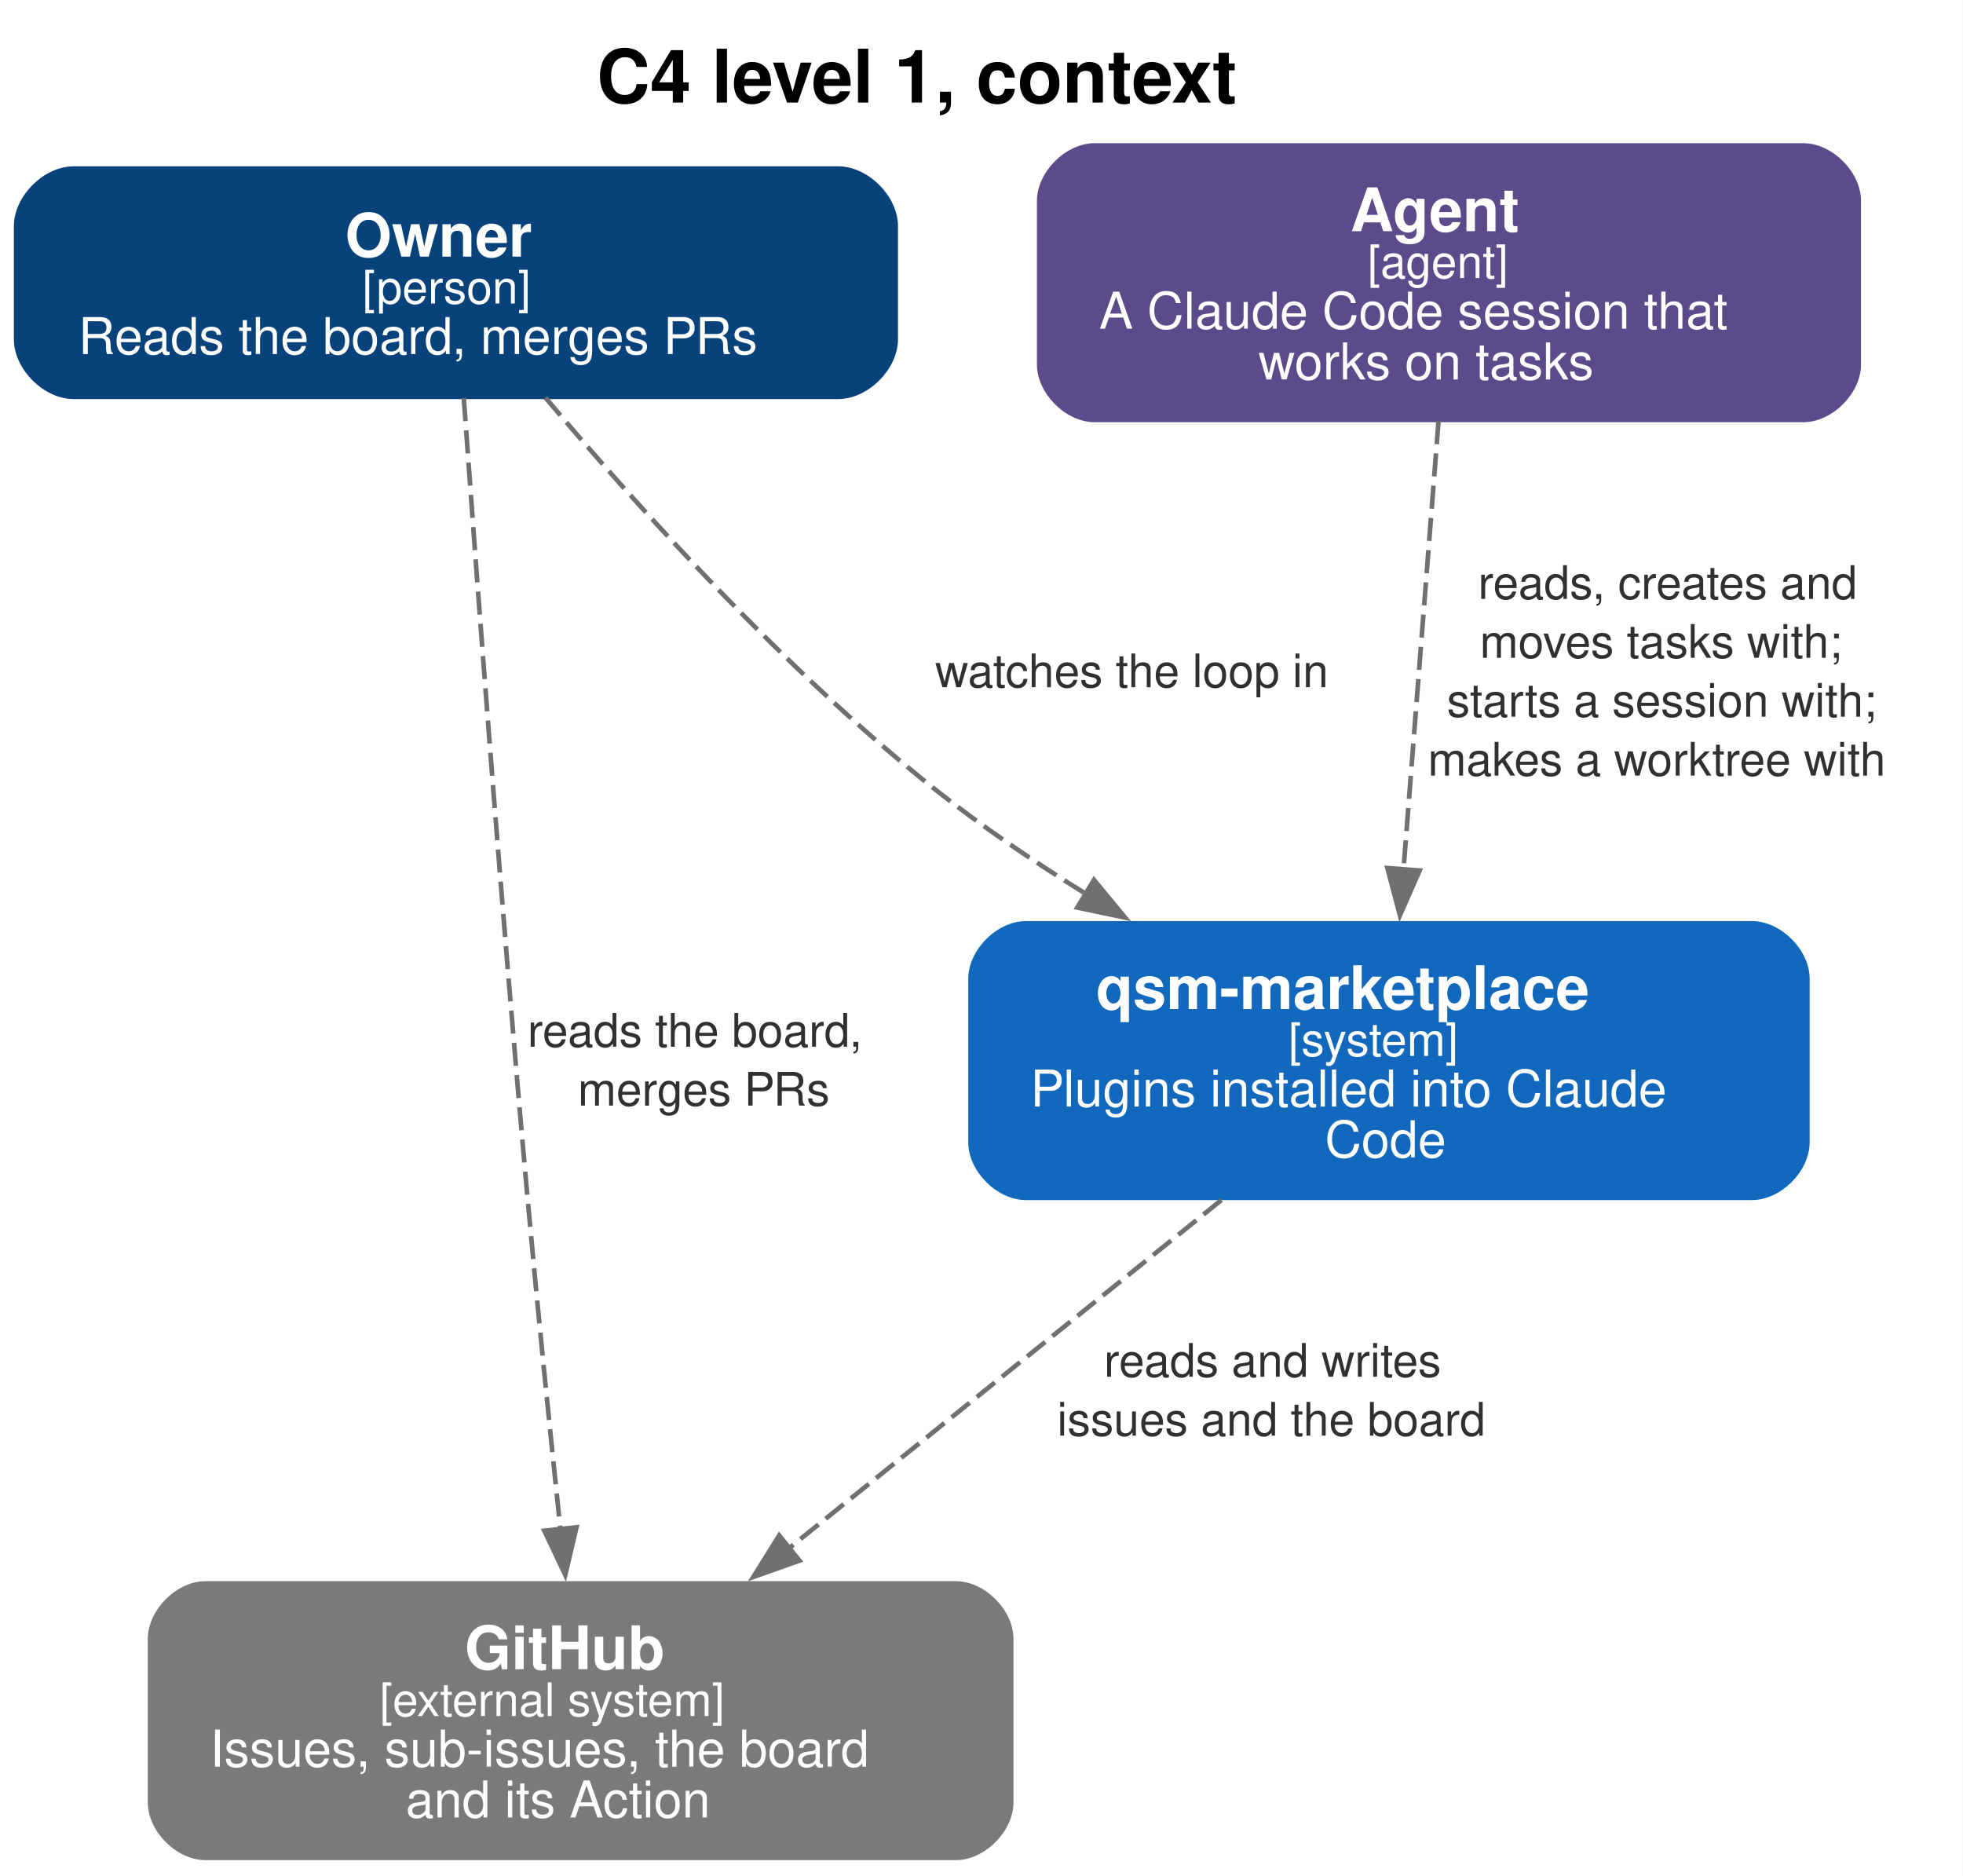
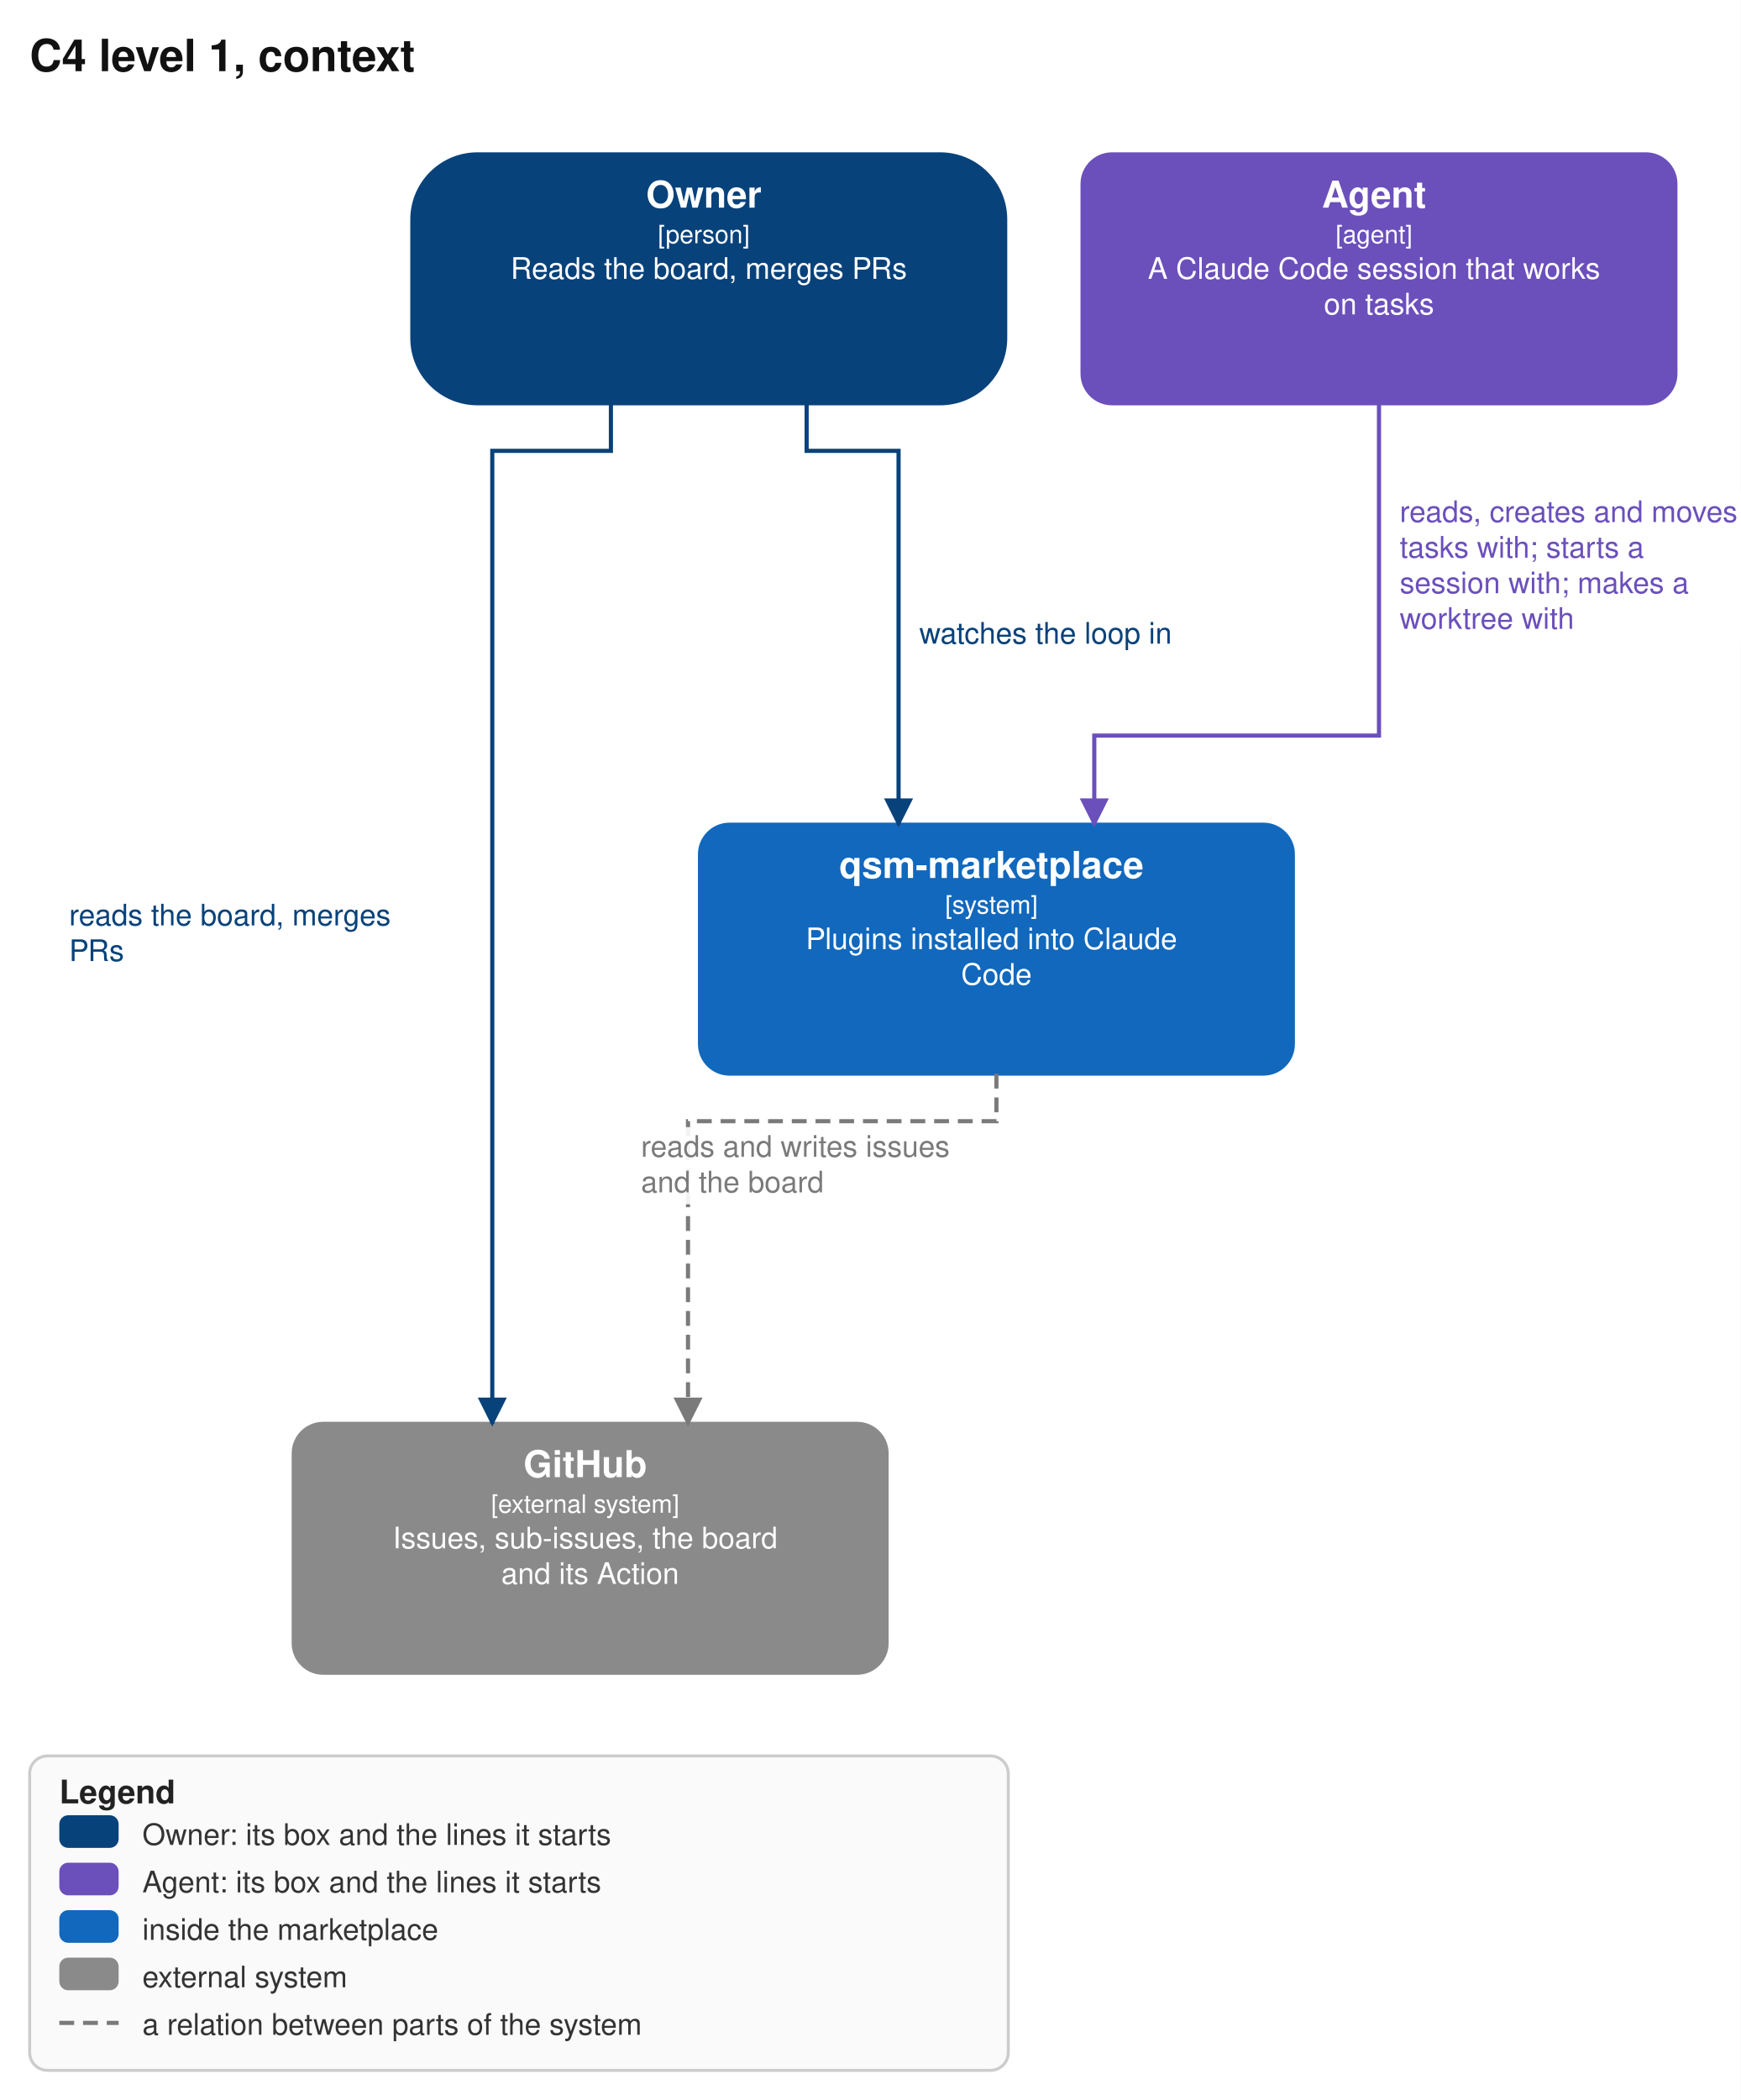
- <svg xmlns="http://www.w3.org/2000/svg" content="&lt;mxfile host=&quot;qsm-models&quot;&gt;&lt;diagram name=&quot;context&quot; id=&quot;context&quot;&gt;&lt;mxGraphModel grid=&quot;1&quot; gridSize=&quot;10&quot; page=&quot;0&quot;&gt;&lt;root&gt;&lt;mxCell id=&quot;0&quot;/&gt;&lt;mxCell id=&quot;1&quot; parent=&quot;0&quot;/&gt;&lt;object id=&quot;c2&quot; label=&quot;&amp;lt;b&amp;gt;%c4Name%&amp;lt;/b&amp;gt;&amp;lt;div&amp;gt;[%c4Type%%c4TechnologySep%%c4Technology%]&amp;lt;/div&amp;gt;&amp;lt;div style=&amp;quot;font-size:11px&amp;quot;&amp;gt;%c4Description%&amp;lt;/div&amp;gt;&quot; placeholders=&quot;1&quot; c4Type=&quot;Person&quot; c4Name=&quot;Owner&quot; c4Technology=&quot;&quot; c4TechnologySep=&quot;&quot; c4Description=&quot;Reads the board, merges PRs&quot; c4Id=&quot;owner&quot; c4Tags=&quot;&quot;&gt;&lt;mxCell style=&quot;rounded=1;whiteSpace=wrap;html=1;fillColor=#083F75;strokeColor=#06315C;fontColor=#ffffff;arcSize=30;metaEdit=1;resizable=1;points=[[0,0.5],[1,0.5],[0.5,0],[0.5,1]];&quot; vertex=&quot;1&quot; parent=&quot;1&quot;&gt;&lt;mxGeometry x=&quot;0.001&quot; y=&quot;33&quot; width=&quot;189.418&quot; height=&quot;48.4&quot; as=&quot;geometry&quot;/&gt;&lt;/mxCell&gt;&lt;/object&gt;&lt;object id=&quot;c3&quot; label=&quot;&amp;lt;b&amp;gt;%c4Name%&amp;lt;/b&amp;gt;&amp;lt;div&amp;gt;[%c4Type%%c4TechnologySep%%c4Technology%]&amp;lt;/div&amp;gt;&amp;lt;div style=&amp;quot;font-size:11px&amp;quot;&amp;gt;%c4Description%&amp;lt;/div&amp;gt;&quot; placeholders=&quot;1&quot; c4Type=&quot;Software System&quot; c4Name=&quot;Agent&quot; c4Technology=&quot;&quot; c4TechnologySep=&quot;&quot; c4Description=&quot;A Claude Code session that works on tasks&quot; c4Id=&quot;agent&quot; c4Tags=&quot;agent&quot;&gt;&lt;mxCell style=&quot;rounded=1;whiteSpace=wrap;html=1;fillColor=#5B4B8A;strokeColor=#46396B;fontColor=#ffffff;arcSize=10;metaEdit=1;resizable=1;points=[[0,0.5],[1,0.5],[0.5,0],[0.5,1]];&quot; vertex=&quot;1&quot; parent=&quot;1&quot;&gt;&lt;mxGeometry x=&quot;220.999&quot; y=&quot;27.5&quot; width=&quot;177.422&quot; height=&quot;59.4&quot; as=&quot;geometry&quot;/&gt;&lt;/mxCell&gt;&lt;/object&gt;&lt;object id=&quot;c4&quot; label=&quot;&amp;lt;b&amp;gt;%c4Name%&amp;lt;/b&amp;gt;&amp;lt;div&amp;gt;[%c4Type%%c4TechnologySep%%c4Technology%]&amp;lt;/div&amp;gt;&amp;lt;div style=&amp;quot;font-size:11px&amp;quot;&amp;gt;%c4Description%&amp;lt;/div&amp;gt;&quot; placeholders=&quot;1&quot; c4Type=&quot;Software System&quot; c4Name=&quot;GitHub&quot; c4Technology=&quot;&quot; c4TechnologySep=&quot;&quot; c4Description=&quot;Issues, sub-issues, the board and its Action&quot; c4Id=&quot;github&quot; c4Tags=&quot;external&quot;&gt;&lt;mxCell style=&quot;rounded=1;whiteSpace=wrap;html=1;fillColor=#8C8496;strokeColor=#736782;fontColor=#ffffff;arcSize=10;metaEdit=1;resizable=1;points=[[0,0.5],[1,0.5],[0.5,0],[0.5,1]];&quot; vertex=&quot;1&quot; parent=&quot;1&quot;&gt;&lt;mxGeometry x=&quot;28.499&quot; y=&quot;338.8&quot; width=&quot;186.422&quot; height=&quot;59.4&quot; as=&quot;geometry&quot;/&gt;&lt;/mxCell&gt;&lt;/object&gt;&lt;object id=&quot;c5&quot; label=&quot;&amp;lt;b&amp;gt;%c4Name%&amp;lt;/b&amp;gt;&amp;lt;div&amp;gt;[%c4Type%%c4TechnologySep%%c4Technology%]&amp;lt;/div&amp;gt;&amp;lt;div style=&amp;quot;font-size:11px&amp;quot;&amp;gt;%c4Description%&amp;lt;/div&amp;gt;&quot; placeholders=&quot;1&quot; c4Type=&quot;Software System&quot; c4Name=&quot;qsm-marketplace&quot; c4Technology=&quot;&quot; c4TechnologySep=&quot;&quot; c4Description=&quot;Plugins installed into Claude Code&quot; c4Id=&quot;mp&quot; c4Tags=&quot;&quot;&gt;&lt;mxCell style=&quot;rounded=1;whiteSpace=wrap;html=1;fillColor=#1061B0;strokeColor=#0D5091;fontColor=#ffffff;arcSize=10;metaEdit=1;resizable=1;points=[[0,0.5],[1,0.5],[0.5,0],[0.5,1]];&quot; vertex=&quot;1&quot; parent=&quot;1&quot;&gt;&lt;mxGeometry x=&quot;206.127&quot; y=&quot;195.9&quot; width=&quot;181.166&quot; height=&quot;59.4&quot; as=&quot;geometry&quot;/&gt;&lt;/mxCell&gt;&lt;/object&gt;&lt;object id=&quot;c6&quot; label=&quot;%c4Description%&quot; placeholders=&quot;1&quot; c4Type=&quot;Relationship&quot; c4Description=&quot;reads the board, merges PRs&quot;&gt;&lt;mxCell style=&quot;endArrow=blockThin;html=1;fontSize=10;fontColor=#404040;strokeWidth=1;endFill=1;strokeColor=#828282;dashed=1;metaEdit=1;endSize=14;rounded=1;&quot; edge=&quot;1&quot; parent=&quot;1&quot; source=&quot;c2&quot; target=&quot;c4&quot;&gt;&lt;mxGeometry relative=&quot;1&quot; as=&quot;geometry&quot;/&gt;&lt;/mxCell&gt;&lt;/object&gt;&lt;object id=&quot;c7&quot; label=&quot;%c4Description%&quot; placeholders=&quot;1&quot; c4Type=&quot;Relationship&quot; c4Description=&quot;watches the loop in&quot;&gt;&lt;mxCell style=&quot;endArrow=blockThin;html=1;fontSize=10;fontColor=#404040;strokeWidth=1;endFill=1;strokeColor=#828282;dashed=1;metaEdit=1;endSize=14;rounded=1;&quot; edge=&quot;1&quot; parent=&quot;1&quot; source=&quot;c2&quot; target=&quot;c5&quot;&gt;&lt;mxGeometry relative=&quot;1&quot; as=&quot;geometry&quot;/&gt;&lt;/mxCell&gt;&lt;/object&gt;&lt;object id=&quot;c8&quot; label=&quot;%c4Description%&quot; placeholders=&quot;1&quot; c4Type=&quot;Relationship&quot; c4Description=&quot;reads, creates and moves tasks with; starts a session with; makes a worktree with&quot;&gt;&lt;mxCell style=&quot;endArrow=blockThin;html=1;fontSize=10;fontColor=#404040;strokeWidth=1;endFill=1;strokeColor=#828282;dashed=1;metaEdit=1;endSize=14;rounded=1;&quot; edge=&quot;1&quot; parent=&quot;1&quot; source=&quot;c3&quot; target=&quot;c5&quot;&gt;&lt;mxGeometry relative=&quot;1&quot; as=&quot;geometry&quot;/&gt;&lt;/mxCell&gt;&lt;/object&gt;&lt;object id=&quot;c9&quot; label=&quot;%c4Description%&quot; placeholders=&quot;1&quot; c4Type=&quot;Relationship&quot; c4Description=&quot;reads and writes issues and the board&quot;&gt;&lt;mxCell style=&quot;endArrow=blockThin;html=1;fontSize=10;fontColor=#404040;strokeWidth=1;endFill=1;strokeColor=#828282;dashed=1;metaEdit=1;endSize=14;rounded=1;&quot; edge=&quot;1&quot; parent=&quot;1&quot; source=&quot;c5&quot; target=&quot;c4&quot;&gt;&lt;mxGeometry relative=&quot;1&quot; as=&quot;geometry&quot;/&gt;&lt;/mxCell&gt;&lt;/object&gt;&lt;/root&gt;&lt;/mxGraphModel&gt;&lt;/diagram&gt;&lt;/mxfile&gt;" width="425pt" height="406pt" viewBox="0.00 0.00 425.00 406.00">
-   <g id="graph0" class="graph" transform="scale(1 1) rotate(0) translate(4 402.2)">
-     <polygon fill="white" stroke="none" points="-4,4 -4,-402.2 420.88,-402.2 420.88,4 -4,4" />
-     <text xml:space="preserve" text-anchor="start" x="125.19" y="-380" font-family="Helvetica,sans-Serif" font-weight="bold" font-size="16.00">C4 level 1, context</text>
-     <g id="node1" class="node">
-       <path fill="#08427b" stroke="#08427b" stroke-width="2" d="M177.42,-365.2C177.42,-365.2 12,-365.2 12,-365.2 6,-365.2 0,-359.2 0,-353.2 0,-353.2 0,-328.8 0,-328.8 0,-322.8 6,-316.8 12,-316.8 12,-316.8 177.42,-316.8 177.42,-316.8 183.42,-316.8 189.42,-322.8 189.42,-328.8 189.42,-328.8 189.42,-353.2 189.42,-353.2 189.42,-359.2 183.42,-365.2 177.42,-365.2" />
-       <text xml:space="preserve" text-anchor="start" x="70.71" y="-346.65" font-family="Helvetica,sans-Serif" font-weight="bold" font-size="13.00" fill="#ffffff">Owner</text>
-       <text xml:space="preserve" text-anchor="start" x="74.46" y="-336.5" font-family="Helvetica,sans-Serif" font-size="10.00" fill="#ffffff">[person]</text>
-       <text xml:space="preserve" text-anchor="start" x="12.96" y="-325.55" font-family="Helvetica,sans-Serif" font-size="11.00" fill="#ffffff">Reads the board, merges PRs</text>
-     </g>
-     <g id="node3" class="node">
-       <path fill="#7a7a7a" stroke="#7a7a7a" d="M202.92,-59.4C202.92,-59.4 40.5,-59.4 40.5,-59.4 34.5,-59.4 28.5,-53.4 28.5,-47.4 28.5,-47.4 28.5,-12 28.5,-12 28.5,-6 34.5,0 40.5,0 40.5,0 202.92,0 202.92,0 208.92,0 214.92,-6 214.92,-12 214.92,-12 214.92,-47.4 214.92,-47.4 214.92,-53.4 208.92,-59.4 202.92,-59.4" />
-       <text xml:space="preserve" text-anchor="start" x="96.59" y="-40.85" font-family="Helvetica,sans-Serif" font-weight="bold" font-size="13.00" fill="#ffffff">GitHub</text>
-       <text xml:space="preserve" text-anchor="start" x="78.21" y="-30.7" font-family="Helvetica,sans-Serif" font-size="10.00" fill="#ffffff">[external system]</text>
-       <text xml:space="preserve" text-anchor="start" x="41.46" y="-19.75" font-family="Helvetica,sans-Serif" font-size="11.00" fill="#ffffff">Issues, sub-issues, the board</text>
-       <text xml:space="preserve" text-anchor="start" x="83.84" y="-8.75" font-family="Helvetica,sans-Serif" font-size="11.00" fill="#ffffff">and its Action</text>
-     </g>
-     <g id="edge1" class="edge">
-       <path fill="none" stroke="#707070" stroke-dasharray="5,2" d="M96.41,-316.02C99.09,-278.89 104.56,-205.29 110.21,-142.9 112.37,-119.04 115.09,-92.36 117.35,-71.01" />
-       <polygon fill="#707070" stroke="#707070" points="120.81,-71.56 118.38,-61.25 113.85,-70.82 120.81,-71.56" />
-       <text xml:space="preserve" text-anchor="start" x="110.21" y="-175.6" font-family="Helvetica,sans-Serif" font-size="10.00" fill="#303030">reads the board,</text>
-       <text xml:space="preserve" text-anchor="start" x="121.09" y="-162.85" font-family="Helvetica,sans-Serif" font-size="10.00" fill="#303030">merges PRs</text>
-     </g>
-     <g id="node4" class="node">
-       <path fill="#1168bd" stroke="#1168bd" d="M375.3,-202.3C375.3,-202.3 218.13,-202.3 218.13,-202.3 212.13,-202.3 206.13,-196.3 206.13,-190.3 206.13,-190.3 206.13,-154.9 206.13,-154.9 206.13,-148.9 212.13,-142.9 218.13,-142.9 218.13,-142.9 375.3,-142.9 375.3,-142.9 381.3,-142.9 387.3,-148.9 387.3,-154.9 387.3,-154.9 387.3,-190.3 387.3,-190.3 387.3,-196.3 381.3,-202.3 375.3,-202.3" />
-       <text xml:space="preserve" text-anchor="start" x="233.34" y="-183.75" font-family="Helvetica,sans-Serif" font-weight="bold" font-size="13.00" fill="#ffffff">qsm-marketplace</text>
-       <text xml:space="preserve" text-anchor="start" x="274.96" y="-173.6" font-family="Helvetica,sans-Serif" font-size="10.00" fill="#ffffff">[system]</text>
-       <text xml:space="preserve" text-anchor="start" x="219.09" y="-162.65" font-family="Helvetica,sans-Serif" font-size="11.00" fill="#ffffff">Plugins installed into Claude</text>
-       <text xml:space="preserve" text-anchor="start" x="282.84" y="-151.65" font-family="Helvetica,sans-Serif" font-size="11.00" fill="#ffffff">Code</text>
-     </g>
-     <g id="edge2" class="edge">
-       <path fill="none" stroke="#707070" stroke-dasharray="5,2" d="M114.1,-316.1C133.8,-292.75 165.94,-257.05 198.46,-231.3 208.53,-223.32 219.82,-215.68 231.06,-208.71" />
-       <polygon fill="#707070" stroke="#707070" points="232.85,-211.72 239.6,-203.55 229.23,-205.73 232.85,-211.72" />
-       <text xml:space="preserve" text-anchor="start" x="198.46" y="-253.43" font-family="Helvetica,sans-Serif" font-size="10.00" fill="#303030">watches the loop in</text>
-     </g>
-     <g id="node2" class="node">
-       <path fill="#5b4b8a" stroke="#5b4b8a" d="M386.42,-370.7C386.42,-370.7 233,-370.7 233,-370.7 227,-370.7 221,-364.7 221,-358.7 221,-358.7 221,-323.3 221,-323.3 221,-317.3 227,-311.3 233,-311.3 233,-311.3 386.42,-311.3 386.42,-311.3 392.42,-311.3 398.42,-317.3 398.42,-323.3 398.42,-323.3 398.42,-358.7 398.42,-358.7 398.42,-364.7 392.42,-370.7 386.42,-370.7" />
-       <text xml:space="preserve" text-anchor="start" x="288.34" y="-352.15" font-family="Helvetica,sans-Serif" font-weight="bold" font-size="13.00" fill="#ffffff">Agent</text>
-       <text xml:space="preserve" text-anchor="start" x="292.09" y="-342" font-family="Helvetica,sans-Serif" font-size="10.00" fill="#ffffff">[agent]</text>
-       <text xml:space="preserve" text-anchor="start" x="233.96" y="-331.05" font-family="Helvetica,sans-Serif" font-size="11.00" fill="#ffffff">A Claude Code session that</text>
-       <text xml:space="preserve" text-anchor="start" x="268.46" y="-320.05" font-family="Helvetica,sans-Serif" font-size="11.00" fill="#ffffff">works on tasks</text>
-     </g>
-     <g id="edge3" class="edge">
-       <path fill="none" stroke="#707070" stroke-dasharray="5,2" d="M307.45,-311.02C305.35,-284.14 302.2,-243.88 299.86,-213.88" />
-       <polygon fill="#707070" stroke="#707070" points="303.36,-213.74 299.09,-204.04 296.38,-214.28 303.36,-213.74" />
-       <text xml:space="preserve" text-anchor="start" x="316.01" y="-272.55" font-family="Helvetica,sans-Serif" font-size="10.00" fill="#303030">reads, creates and</text>
-       <text xml:space="preserve" text-anchor="start" x="316.38" y="-259.8" font-family="Helvetica,sans-Serif" font-size="10.00" fill="#303030">moves tasks with;</text>
-       <text xml:space="preserve" text-anchor="start" x="309.26" y="-247.05" font-family="Helvetica,sans-Serif" font-size="10.00" fill="#303030">starts a session with;</text>
-       <text xml:space="preserve" text-anchor="start" x="305.13" y="-234.3" font-family="Helvetica,sans-Serif" font-size="10.00" fill="#303030">makes a worktree with</text>
-     </g>
-     <g id="edge4" class="edge">
-       <path fill="none" stroke="#707070" stroke-dasharray="5,2" d="M260.45,-142.41C233.23,-120.49 195.8,-90.35 166.67,-66.9" />
-       <polygon fill="#707070" stroke="#707070" points="169.09,-64.35 159.1,-60.81 164.7,-69.8 169.09,-64.35" />
-       <text xml:space="preserve" text-anchor="start" x="235.01" y="-104.15" font-family="Helvetica,sans-Serif" font-size="10.00" fill="#303030">reads and writes</text>
-       <text xml:space="preserve" text-anchor="start" x="224.88" y="-91.4" font-family="Helvetica,sans-Serif" font-size="10.00" fill="#303030">issues and the board</text>
-     </g>
-   </g>
+ <svg xmlns="http://www.w3.org/2000/svg" content="&lt;mxfile host=&quot;qsm-models&quot;&gt;&lt;diagram name=&quot;context&quot; id=&quot;context&quot;&gt;&lt;mxGraphModel grid=&quot;1&quot; gridSize=&quot;10&quot; page=&quot;0&quot;&gt;&lt;root&gt;&lt;mxCell id=&quot;0&quot;/&gt;&lt;mxCell id=&quot;1&quot; parent=&quot;0&quot;/&gt;&lt;object id=&quot;c2&quot; label=&quot;&amp;lt;b&amp;gt;%c4Name%&amp;lt;/b&amp;gt;&amp;lt;div&amp;gt;[%c4Type%%c4TechnologySep%%c4Technology%]&amp;lt;/div&amp;gt;&amp;lt;div style=&amp;quot;font-size:11px&amp;quot;&amp;gt;%c4Description%&amp;lt;/div&amp;gt;&quot; placeholders=&quot;1&quot; c4Type=&quot;Person&quot; c4Name=&quot;Owner&quot; c4Technology=&quot;&quot; c4TechnologySep=&quot;&quot; c4Description=&quot;Reads the board, merges PRs&quot; c4Id=&quot;owner&quot; c4Tags=&quot;&quot; c4Colour=&quot;blue&quot;&gt;&lt;mxCell style=&quot;rounded=1;whiteSpace=wrap;html=1;arcSize=26;fillColor=#08427b;strokeColor=#08427b;fontColor=#ffffff;metaEdit=1;resizable=1;&quot; vertex=&quot;1&quot; parent=&quot;1&quot;&gt;&lt;mxGeometry x=&quot;129&quot; y=&quot;12&quot; width=&quot;200&quot; height=&quot;84&quot; as=&quot;geometry&quot;/&gt;&lt;/mxCell&gt;&lt;/object&gt;&lt;object id=&quot;c3&quot; label=&quot;&amp;lt;b&amp;gt;%c4Name%&amp;lt;/b&amp;gt;&amp;lt;div&amp;gt;[%c4Type%%c4TechnologySep%%c4Technology%]&amp;lt;/div&amp;gt;&amp;lt;div style=&amp;quot;font-size:11px&amp;quot;&amp;gt;%c4Description%&amp;lt;/div&amp;gt;&quot; placeholders=&quot;1&quot; c4Type=&quot;Software System&quot; c4Name=&quot;Agent&quot; c4Technology=&quot;&quot; c4TechnologySep=&quot;&quot; c4Description=&quot;A Claude Code session that works on tasks&quot; c4Id=&quot;agent&quot; c4Tags=&quot;agent&quot; c4Colour=&quot;purple&quot;&gt;&lt;mxCell style=&quot;rounded=1;whiteSpace=wrap;html=1;arcSize=10;fillColor=#6b4fbb;strokeColor=#6b4fbb;fontColor=#ffffff;metaEdit=1;resizable=1;&quot; vertex=&quot;1&quot; parent=&quot;1&quot;&gt;&lt;mxGeometry x=&quot;355&quot; y=&quot;12&quot; width=&quot;200&quot; height=&quot;84&quot; as=&quot;geometry&quot;/&gt;&lt;/mxCell&gt;&lt;/object&gt;&lt;object id=&quot;c4&quot; label=&quot;&amp;lt;b&amp;gt;%c4Name%&amp;lt;/b&amp;gt;&amp;lt;div&amp;gt;[%c4Type%%c4TechnologySep%%c4Technology%]&amp;lt;/div&amp;gt;&amp;lt;div style=&amp;quot;font-size:11px&amp;quot;&amp;gt;%c4Description%&amp;lt;/div&amp;gt;&quot; placeholders=&quot;1&quot; c4Type=&quot;Software System&quot; c4Name=&quot;GitHub&quot; c4Technology=&quot;&quot; c4TechnologySep=&quot;&quot; c4Description=&quot;Issues, sub-issues, the board and its Action&quot; c4Id=&quot;github&quot; c4Tags=&quot;external&quot;&gt;&lt;mxCell style=&quot;rounded=1;whiteSpace=wrap;html=1;arcSize=10;fillColor=#8a8a8a;strokeColor=#8a8a8a;fontColor=#ffffff;metaEdit=1;resizable=1;&quot; vertex=&quot;1&quot; parent=&quot;1&quot;&gt;&lt;mxGeometry x=&quot;89&quot; y=&quot;440&quot; width=&quot;200&quot; height=&quot;84&quot; as=&quot;geometry&quot;/&gt;&lt;/mxCell&gt;&lt;/object&gt;&lt;object id=&quot;c5&quot; label=&quot;&amp;lt;b&amp;gt;%c4Name%&amp;lt;/b&amp;gt;&amp;lt;div&amp;gt;[%c4Type%%c4TechnologySep%%c4Technology%]&amp;lt;/div&amp;gt;&amp;lt;div style=&amp;quot;font-size:11px&amp;quot;&amp;gt;%c4Description%&amp;lt;/div&amp;gt;&quot; placeholders=&quot;1&quot; c4Type=&quot;Software System&quot; c4Name=&quot;qsm-marketplace&quot; c4Technology=&quot;&quot; c4TechnologySep=&quot;&quot; c4Description=&quot;Plugins installed into Claude Code&quot; c4Id=&quot;mp&quot; c4Tags=&quot;&quot;&gt;&lt;mxCell style=&quot;rounded=1;whiteSpace=wrap;html=1;arcSize=10;fillColor=#1168bd;strokeColor=#1168bd;fontColor=#ffffff;metaEdit=1;resizable=1;&quot; vertex=&quot;1&quot; parent=&quot;1&quot;&gt;&lt;mxGeometry x=&quot;226&quot; y=&quot;238&quot; width=&quot;200&quot; height=&quot;84&quot; as=&quot;geometry&quot;/&gt;&lt;/mxCell&gt;&lt;/object&gt;&lt;object id=&quot;c6&quot; label=&quot;%c4Description%&quot; placeholders=&quot;1&quot; c4Type=&quot;Relationship&quot; c4Description=&quot;reads the board, merges PRs&quot;&gt;&lt;mxCell style=&quot;edgeStyle=orthogonalEdgeStyle;rounded=1;endArrow=blockThin;endFill=1;html=1;fontSize=10;strokeColor=#08427b;fontColor=#08427b;strokeWidth=1.4;metaEdit=1;&quot; edge=&quot;1&quot; parent=&quot;1&quot; source=&quot;c2&quot; target=&quot;c4&quot;&gt;&lt;mxGeometry relative=&quot;1&quot; as=&quot;geometry&quot;&gt;&lt;Array as=&quot;points&quot;&gt;&lt;mxPoint x=&quot;196&quot; y=&quot;112&quot;/&gt;&lt;mxPoint x=&quot;156&quot; y=&quot;112&quot;/&gt;&lt;/Array&gt;&lt;/mxGeometry&gt;&lt;/mxCell&gt;&lt;/object&gt;&lt;object id=&quot;c7&quot; label=&quot;%c4Description%&quot; placeholders=&quot;1&quot; c4Type=&quot;Relationship&quot; c4Description=&quot;watches the loop in&quot;&gt;&lt;mxCell style=&quot;edgeStyle=orthogonalEdgeStyle;rounded=1;endArrow=blockThin;endFill=1;html=1;fontSize=10;strokeColor=#08427b;fontColor=#08427b;strokeWidth=1.4;metaEdit=1;&quot; edge=&quot;1&quot; parent=&quot;1&quot; source=&quot;c2&quot; target=&quot;c5&quot;&gt;&lt;mxGeometry relative=&quot;1&quot; as=&quot;geometry&quot;&gt;&lt;Array as=&quot;points&quot;&gt;&lt;mxPoint x=&quot;262&quot; y=&quot;112&quot;/&gt;&lt;mxPoint x=&quot;293&quot; y=&quot;112&quot;/&gt;&lt;/Array&gt;&lt;/mxGeometry&gt;&lt;/mxCell&gt;&lt;/object&gt;&lt;object id=&quot;c8&quot; label=&quot;%c4Description%&quot; placeholders=&quot;1&quot; c4Type=&quot;Relationship&quot; c4Description=&quot;reads, creates and moves tasks with; starts a session with; makes a worktree with&quot;&gt;&lt;mxCell style=&quot;edgeStyle=orthogonalEdgeStyle;rounded=1;endArrow=blockThin;endFill=1;html=1;fontSize=10;strokeColor=#6b4fbb;fontColor=#6b4fbb;strokeWidth=1.4;metaEdit=1;&quot; edge=&quot;1&quot; parent=&quot;1&quot; source=&quot;c3&quot; target=&quot;c5&quot;&gt;&lt;mxGeometry relative=&quot;1&quot; as=&quot;geometry&quot;&gt;&lt;Array as=&quot;points&quot;&gt;&lt;mxPoint x=&quot;455&quot; y=&quot;208&quot;/&gt;&lt;mxPoint x=&quot;359&quot; y=&quot;208&quot;/&gt;&lt;/Array&gt;&lt;/mxGeometry&gt;&lt;/mxCell&gt;&lt;/object&gt;&lt;object id=&quot;c9&quot; label=&quot;%c4Description%&quot; placeholders=&quot;1&quot; c4Type=&quot;Relationship&quot; c4Description=&quot;reads and writes issues and the board&quot;&gt;&lt;mxCell style=&quot;edgeStyle=orthogonalEdgeStyle;rounded=1;endArrow=blockThin;endFill=1;html=1;fontSize=10;strokeColor=#7a7a7a;fontColor=#7a7a7a;strokeWidth=1.4;dashed=1;metaEdit=1;&quot; edge=&quot;1&quot; parent=&quot;1&quot; source=&quot;c5&quot; target=&quot;c4&quot;&gt;&lt;mxGeometry relative=&quot;1&quot; as=&quot;geometry&quot;&gt;&lt;Array as=&quot;points&quot;&gt;&lt;mxPoint x=&quot;326&quot; y=&quot;338&quot;/&gt;&lt;mxPoint x=&quot;222&quot; y=&quot;338&quot;/&gt;&lt;/Array&gt;&lt;/mxGeometry&gt;&lt;/mxCell&gt;&lt;/object&gt;&lt;/root&gt;&lt;/mxGraphModel&gt;&lt;/diagram&gt;&lt;/mxfile&gt;" width="587" height="708" viewBox="-10 -40 587 708" font-family="Helvetica, Arial, sans-serif">
+   <defs>
+     <marker id="a08427b" viewBox="0 0 10 10" refX="9" refY="5" markerWidth="7" markerHeight="7" orient="auto">
+       <path d="M0,0L10,5L0,10z" fill="#08427b" />
+     </marker>
+     <marker id="a6b4fbb" viewBox="0 0 10 10" refX="9" refY="5" markerWidth="7" markerHeight="7" orient="auto">
+       <path d="M0,0L10,5L0,10z" fill="#6b4fbb" />
+     </marker>
+     <marker id="ac2410c" viewBox="0 0 10 10" refX="9" refY="5" markerWidth="7" markerHeight="7" orient="auto">
+       <path d="M0,0L10,5L0,10z" fill="#c2410c" />
+     </marker>
+     <marker id="a15803d" viewBox="0 0 10 10" refX="9" refY="5" markerWidth="7" markerHeight="7" orient="auto">
+       <path d="M0,0L10,5L0,10z" fill="#15803d" />
+     </marker>
+     <marker id="a0f766e" viewBox="0 0 10 10" refX="9" refY="5" markerWidth="7" markerHeight="7" orient="auto">
+       <path d="M0,0L10,5L0,10z" fill="#0f766e" />
+     </marker>
+     <marker id="ab91c1c" viewBox="0 0 10 10" refX="9" refY="5" markerWidth="7" markerHeight="7" orient="auto">
+       <path d="M0,0L10,5L0,10z" fill="#b91c1c" />
+     </marker>
+     <marker id="a7a7a7a" viewBox="0 0 10 10" refX="9" refY="5" markerWidth="7" markerHeight="7" orient="auto">
+       <path d="M0,0L10,5L0,10z" fill="#7a7a7a" />
+     </marker>
+   </defs>
+   <rect x="-10" y="-40" width="587" height="708" fill="#ffffff" />
+   <text x="0" y="-16" font-size="15" font-weight="bold" fill="#111111">C4 level 1, context</text>
+   <rect x="129" y="12" width="200" height="84" rx="22" fill="#08427b" stroke="#08427b" stroke-width="1.3" />
+   <text x="229" y="30" text-anchor="middle" fill="#ffffff">
+     <tspan font-size="12.5" font-weight="bold">Owner</tspan>
+     <tspan x="229" dy="12" font-size="8.5">[person]</tspan>
+     <tspan x="229" dy="12" font-size="10">Reads the board, merges PRs</tspan>
+   </text>
+   <rect x="355" y="12" width="200" height="84" rx="10" fill="#6b4fbb" stroke="#6b4fbb" stroke-width="1.3" />
+   <text x="455" y="30" text-anchor="middle" fill="#ffffff">
+     <tspan font-size="12.5" font-weight="bold">Agent</tspan>
+     <tspan x="455" dy="12" font-size="8.5">[agent]</tspan>
+     <tspan x="455" dy="12" font-size="10">A Claude Code session that works</tspan>
+     <tspan x="455" dy="12" font-size="10">on tasks</tspan>
+   </text>
+   <rect x="89" y="440" width="200" height="84" rx="10" fill="#8a8a8a" stroke="#8a8a8a" stroke-width="1.3" />
+   <text x="189" y="458" text-anchor="middle" fill="#ffffff">
+     <tspan font-size="12.5" font-weight="bold">GitHub</tspan>
+     <tspan x="189" dy="12" font-size="8.5">[external system]</tspan>
+     <tspan x="189" dy="12" font-size="10">Issues, sub-issues, the board</tspan>
+     <tspan x="189" dy="12" font-size="10">and its Action</tspan>
+   </text>
+   <rect x="226" y="238" width="200" height="84" rx="10" fill="#1168bd" stroke="#1168bd" stroke-width="1.3" />
+   <text x="326" y="256" text-anchor="middle" fill="#ffffff">
+     <tspan font-size="12.5" font-weight="bold">qsm-marketplace</tspan>
+     <tspan x="326" dy="12" font-size="8.5">[system]</tspan>
+     <tspan x="326" dy="12" font-size="10">Plugins installed into Claude</tspan>
+     <tspan x="326" dy="12" font-size="10">Code</tspan>
+   </text>
+   <polyline points="196,96 196,112 156,112 156,440" fill="none" stroke="#08427b" stroke-width="1.4" marker-end="url(#a08427b)" />
+   <rect x="10.3" y="262" width="141.7" height="26" fill="#ffffff" fill-opacity="0.9" />
+   <text x="13.3" y="272" font-size="10" fill="#08427b">
+     <tspan x="13.3" dy="0">reads the board, merges</tspan>
+     <tspan x="13.3" dy="12">PRs</tspan>
+   </text>
+   <polyline points="262,96 262,112 293,112 293,238" fill="none" stroke="#08427b" stroke-width="1.4" marker-end="url(#a08427b)" />
+   <rect x="297" y="167" width="118.1" height="14" fill="#ffffff" fill-opacity="0.9" />
+   <text x="300" y="177" font-size="10" fill="#08427b">
+     <tspan x="300" dy="0">watches the loop in</tspan>
+   </text>
+   <polyline points="455,96 455,208 359,208 359,238" fill="none" stroke="#6b4fbb" stroke-width="1.4" marker-end="url(#a6b4fbb)" />
+   <rect x="459" y="126" width="147.6" height="50" fill="#ffffff" fill-opacity="0.9" />
+   <text x="462" y="136" font-size="10" fill="#6b4fbb">
+     <tspan x="462" dy="0">reads, creates and moves</tspan>
+     <tspan x="462" dy="12">tasks with; starts a</tspan>
+     <tspan x="462" dy="12">session with; makes a</tspan>
+     <tspan x="462" dy="12">worktree with</tspan>
+   </text>
+   <polyline points="326,322 326,338 222,338 222,440" fill="none" stroke="#7a7a7a" stroke-width="1.4" stroke-dasharray="5 3" marker-end="url(#a7a7a7a)" />
+   <rect x="203.15" y="340" width="141.7" height="26" fill="#ffffff" fill-opacity="0.9" />
+   <text x="206.15" y="350" font-size="10" fill="#7a7a7a">
+     <tspan x="206.15" dy="0">reads and writes issues</tspan>
+     <tspan x="206.15" dy="12">and the board</tspan>
+   </text>
+   <rect x="0" y="552" width="330" height="106" rx="6" fill="#fafafa" stroke="#cccccc" />
+   <text x="10" y="568" font-size="11" font-weight="bold" fill="#222222">Legend</text>
+   <rect x="10" y="572" width="20" height="11" rx="3" fill="#08427b" />
+   <text x="38" y="582" font-size="10" fill="#333333">Owner: its box and the lines it starts</text>
+   <rect x="10" y="588" width="20" height="11" rx="3" fill="#6b4fbb" />
+   <text x="38" y="598" font-size="10" fill="#333333">Agent: its box and the lines it starts</text>
+   <rect x="10" y="604" width="20" height="11" rx="3" fill="#1168bd" />
+   <text x="38" y="614" font-size="10" fill="#333333">inside the marketplace</text>
+   <rect x="10" y="620" width="20" height="11" rx="3" fill="#8a8a8a" />
+   <text x="38" y="630" font-size="10" fill="#333333">external system</text>
+   <line x1="10" y1="642" x2="30" y2="642" stroke="#7a7a7a" stroke-width="1.4" stroke-dasharray="5 3" />
+   <text x="38" y="646" font-size="10" fill="#333333">a relation between parts of the system</text>
</svg>
